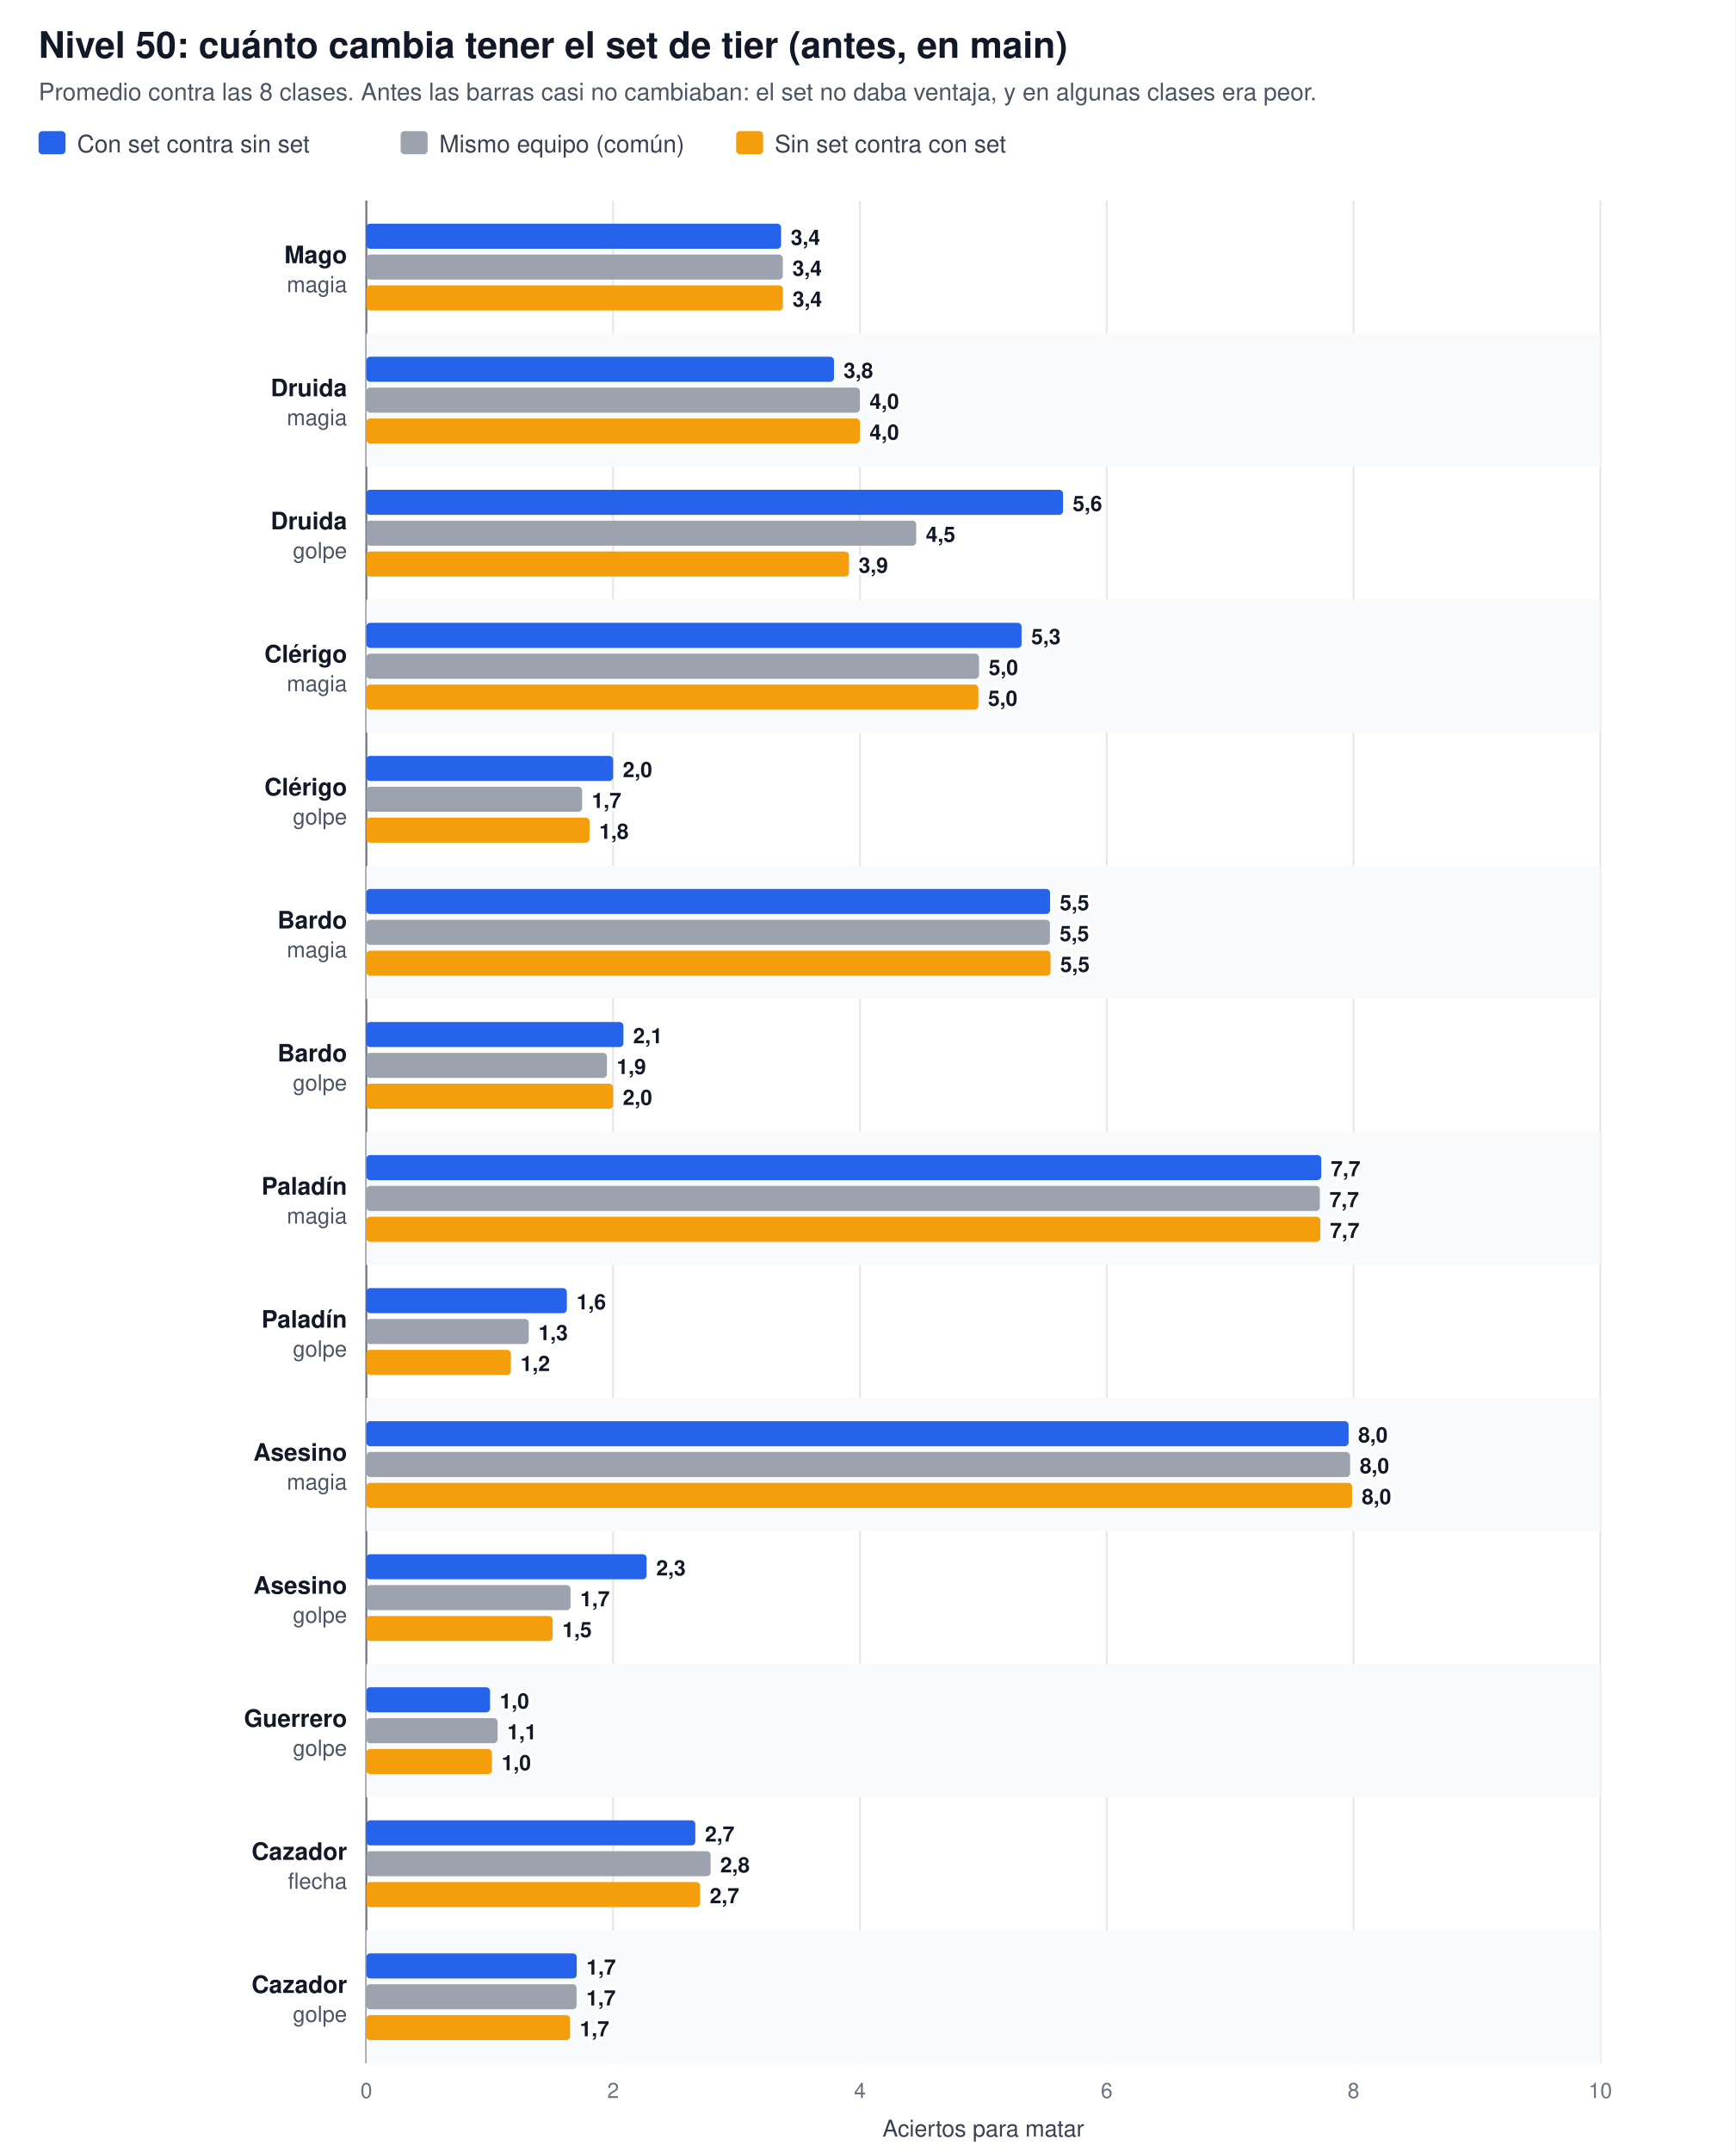
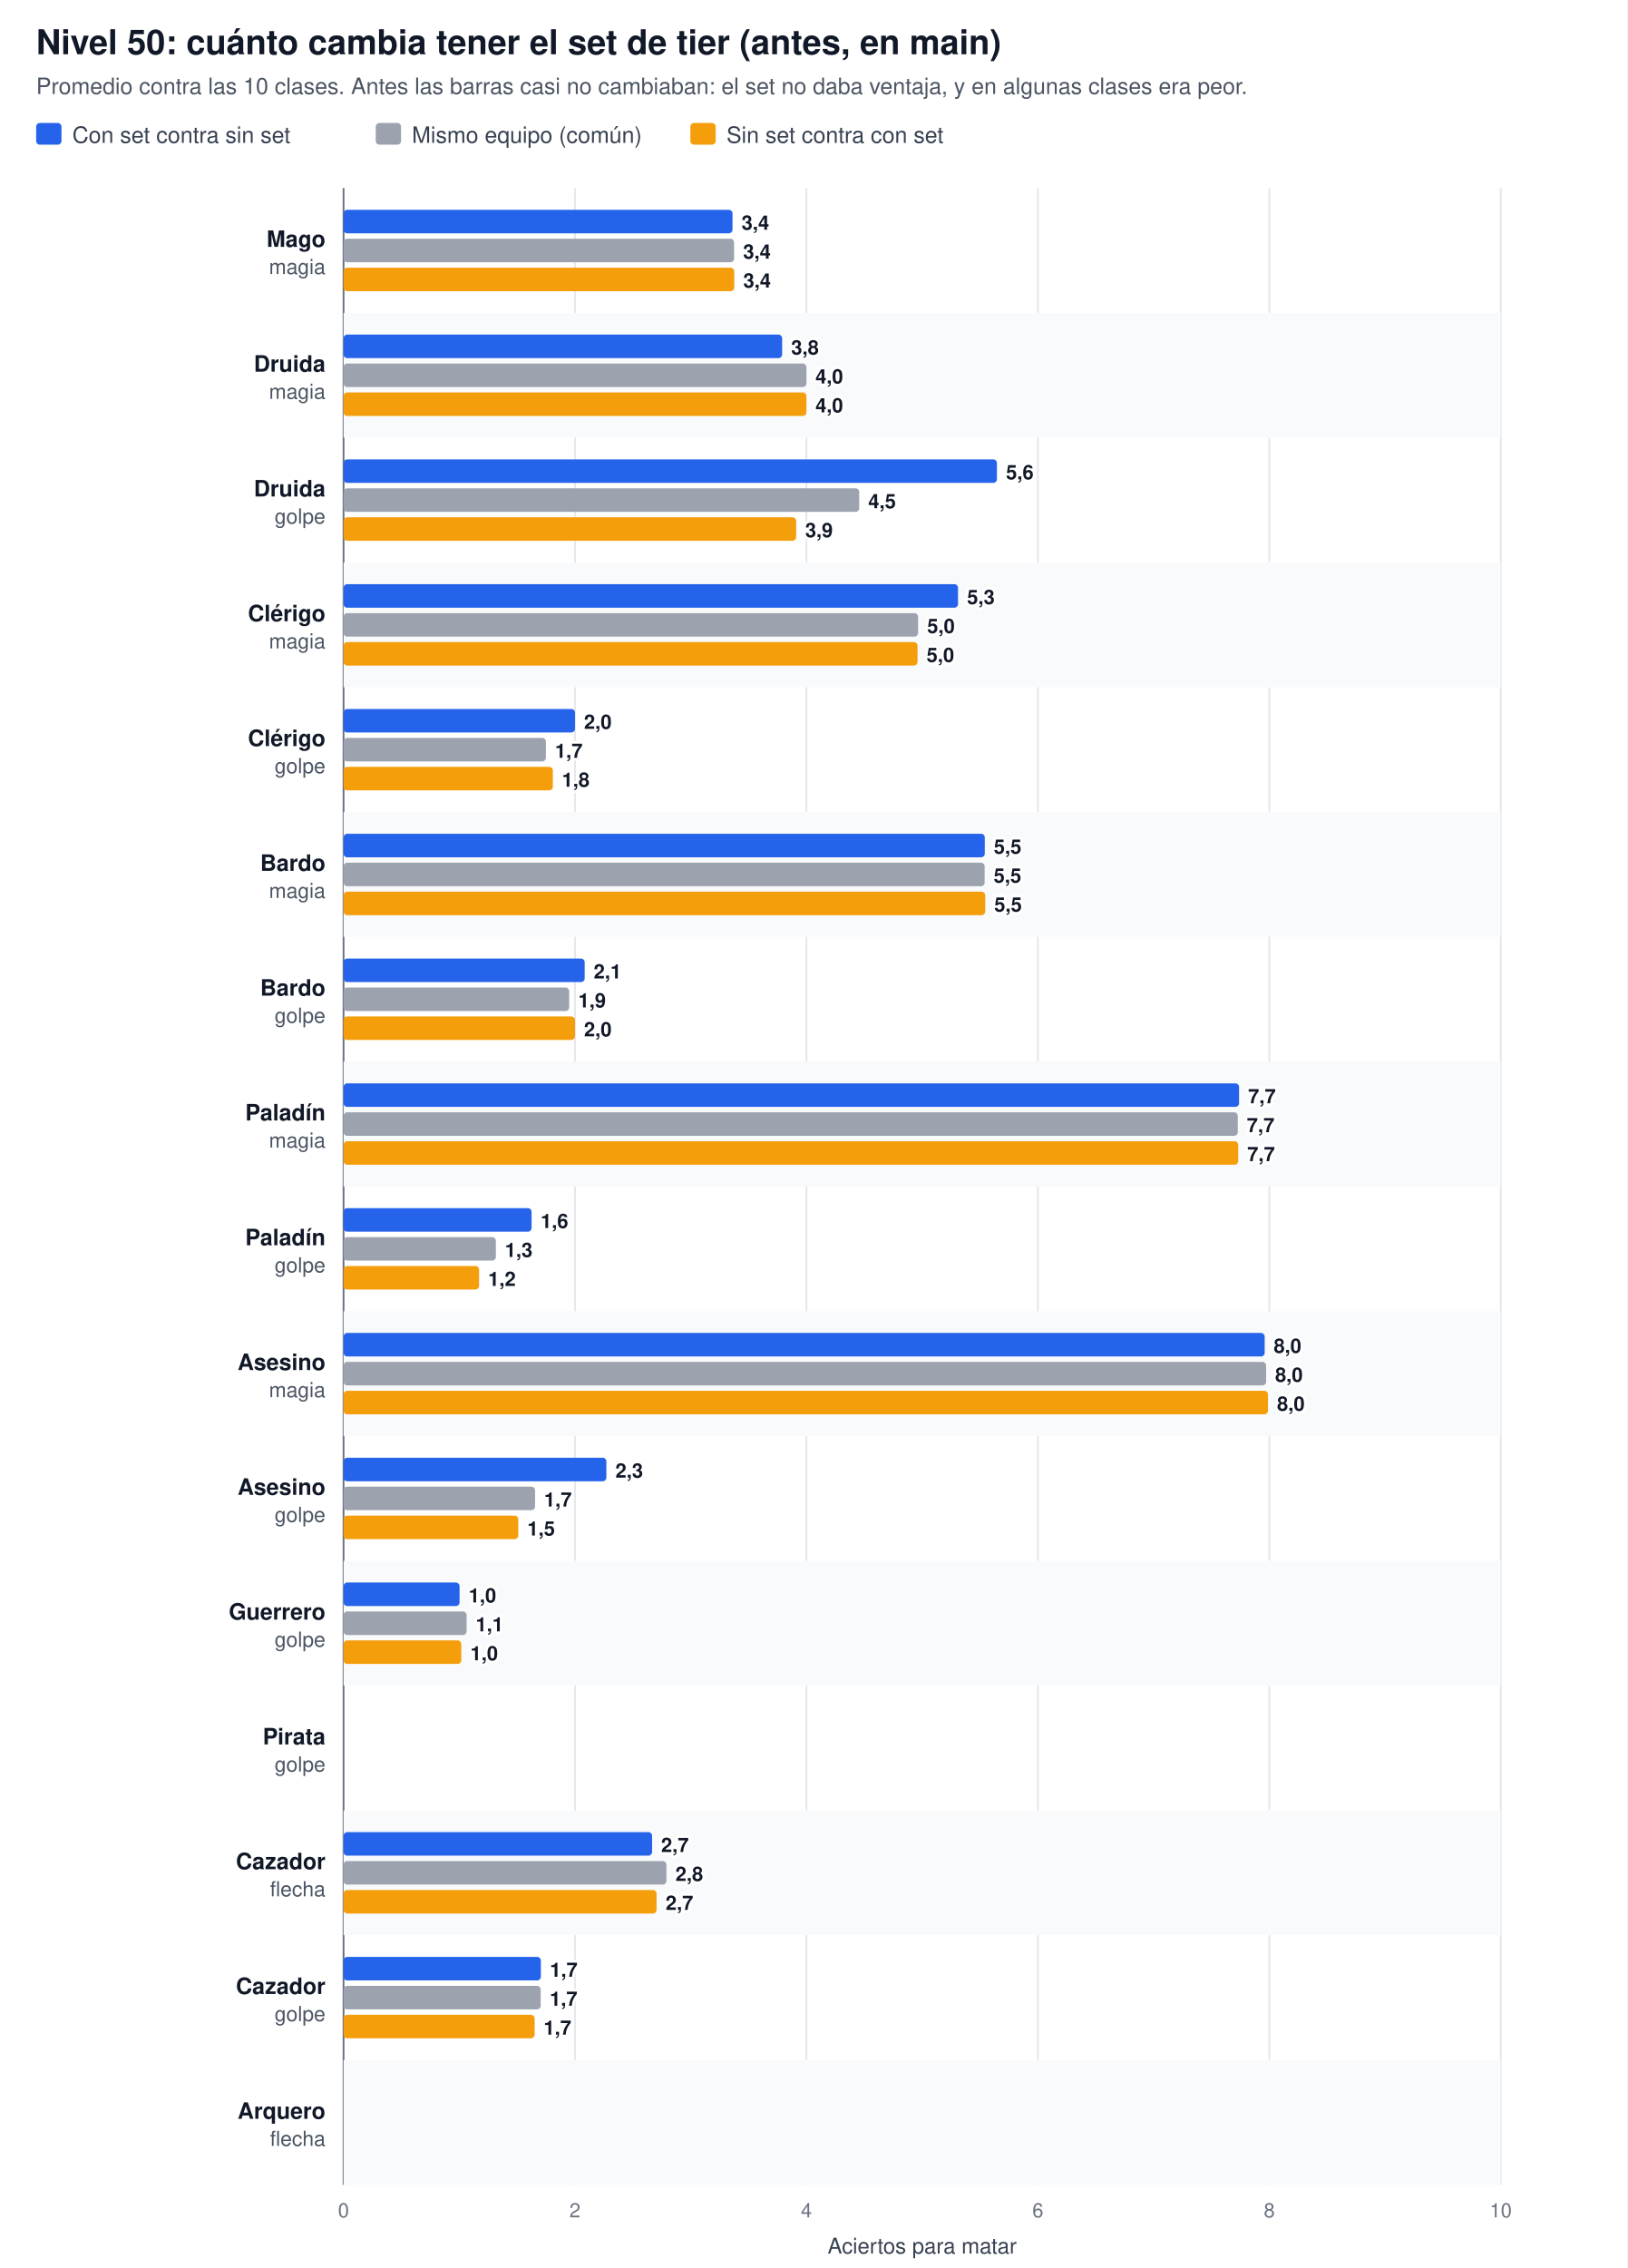
- <svg xmlns="http://www.w3.org/2000/svg" width="900" height="1116" viewBox="0 0 900 1116" font-family="Helvetica, Arial, sans-serif">
+ <svg xmlns="http://www.w3.org/2000/svg" width="900" height="1254" viewBox="0 0 900 1254" font-family="Helvetica, Arial, sans-serif">
  <rect width="100%" height="100%" fill="#ffffff" />
  <text x="20" y="30" font-size="19" font-weight="700" fill="#111827">Nivel 50: cuánto cambia tener el set de tier (antes, en main)</text>
-   <text x="20" y="52" font-size="12.5" fill="#4b5563">Promedio contra las 8 clases. Antes las barras casi no cambiaban: el set no daba ventaja, y en algunas clases era peor.</text>
+   <text x="20" y="52" font-size="12.5" fill="#4b5563">Promedio contra las 10 clases. Antes las barras casi no cambiaban: el set no daba ventaja, y en algunas clases era peor.</text>
  <rect x="20" y="68" width="14" height="12" fill="#2563eb" rx="2" />
  <text x="40" y="79" font-size="12.5" fill="#374151">Con set contra sin set</text>
  <rect x="207.8" y="68" width="14" height="12" fill="#9ca3af" rx="2" />
  <text x="227.8" y="79" font-size="12.5" fill="#374151">Mismo equipo (común)</text>
  <rect x="381.8" y="68" width="14" height="12" fill="#f59e0b" rx="2" />
  <text x="401.8" y="79" font-size="12.5" fill="#374151">Sin set contra con set</text>
-   <line x1="190" y1="104" x2="190" y2="1070" stroke="#6b7280" stroke-width="1" />
-   <text x="190" y="1088" font-size="11" text-anchor="middle" fill="#6b7280">0</text>
-   <line x1="318" y1="104" x2="318" y2="1070" stroke="#e5e7eb" stroke-width="1" />
-   <text x="318" y="1088" font-size="11" text-anchor="middle" fill="#6b7280">2</text>
-   <line x1="446" y1="104" x2="446" y2="1070" stroke="#e5e7eb" stroke-width="1" />
-   <text x="446" y="1088" font-size="11" text-anchor="middle" fill="#6b7280">4</text>
-   <line x1="574" y1="104" x2="574" y2="1070" stroke="#e5e7eb" stroke-width="1" />
-   <text x="574" y="1088" font-size="11" text-anchor="middle" fill="#6b7280">6</text>
-   <line x1="702" y1="104" x2="702" y2="1070" stroke="#e5e7eb" stroke-width="1" />
-   <text x="702" y="1088" font-size="11" text-anchor="middle" fill="#6b7280">8</text>
-   <line x1="830" y1="104" x2="830" y2="1070" stroke="#e5e7eb" stroke-width="1" />
-   <text x="830" y="1088" font-size="11" text-anchor="middle" fill="#6b7280">10</text>
-   <text x="510" y="1108" font-size="12" text-anchor="middle" fill="#374151">Aciertos para matar</text>
+   <line x1="190" y1="104" x2="190" y2="1208" stroke="#6b7280" stroke-width="1" />
+   <text x="190" y="1226" font-size="11" text-anchor="middle" fill="#6b7280">0</text>
+   <line x1="318" y1="104" x2="318" y2="1208" stroke="#e5e7eb" stroke-width="1" />
+   <text x="318" y="1226" font-size="11" text-anchor="middle" fill="#6b7280">2</text>
+   <line x1="446" y1="104" x2="446" y2="1208" stroke="#e5e7eb" stroke-width="1" />
+   <text x="446" y="1226" font-size="11" text-anchor="middle" fill="#6b7280">4</text>
+   <line x1="574" y1="104" x2="574" y2="1208" stroke="#e5e7eb" stroke-width="1" />
+   <text x="574" y="1226" font-size="11" text-anchor="middle" fill="#6b7280">6</text>
+   <line x1="702" y1="104" x2="702" y2="1208" stroke="#e5e7eb" stroke-width="1" />
+   <text x="702" y="1226" font-size="11" text-anchor="middle" fill="#6b7280">8</text>
+   <line x1="830" y1="104" x2="830" y2="1208" stroke="#e5e7eb" stroke-width="1" />
+   <text x="830" y="1226" font-size="11" text-anchor="middle" fill="#6b7280">10</text>
+   <text x="510" y="1246" font-size="12" text-anchor="middle" fill="#374151">Aciertos para matar</text>
  <text x="180" y="136.5" font-size="12.5" font-weight="600" text-anchor="end" fill="#111827">Mago</text>
  <text x="180" y="151.5" font-size="11.5" text-anchor="end" fill="#4b5563">magia</text>
  <rect x="190" y="116" width="215.12" height="13" fill="#2563eb" rx="2" />
  <rect x="190" y="132" width="216" height="13" fill="#9ca3af" rx="2" />
  <rect x="190" y="148" width="216.08" height="13" fill="#f59e0b" rx="2" />
  <text x="410.12" y="127" font-size="11" font-weight="600" fill="#111827" paint-order="stroke" stroke="#ffffff" stroke-width="3" stroke-linejoin="round">3,4</text>
  <text x="411" y="143" font-size="11" font-weight="600" fill="#111827" paint-order="stroke" stroke="#ffffff" stroke-width="3" stroke-linejoin="round">3,4</text>
  <text x="411.08" y="159" font-size="11" font-weight="600" fill="#111827" paint-order="stroke" stroke="#ffffff" stroke-width="3" stroke-linejoin="round">3,4</text>
  <rect x="190" y="173" width="640" height="69" fill="#f9fafb" />
  <text x="180" y="205.5" font-size="12.5" font-weight="600" text-anchor="end" fill="#111827">Druida</text>
  <text x="180" y="220.5" font-size="11.5" text-anchor="end" fill="#4b5563">magia</text>
  <rect x="190" y="185" width="242.56" height="13" fill="#2563eb" rx="2" />
  <rect x="190" y="201" width="256" height="13" fill="#9ca3af" rx="2" />
  <rect x="190" y="217" width="256" height="13" fill="#f59e0b" rx="2" />
  <text x="437.56" y="196" font-size="11" font-weight="600" fill="#111827" paint-order="stroke" stroke="#ffffff" stroke-width="3" stroke-linejoin="round">3,8</text>
  <text x="451" y="212" font-size="11" font-weight="600" fill="#111827" paint-order="stroke" stroke="#ffffff" stroke-width="3" stroke-linejoin="round">4,0</text>
  <text x="451" y="228" font-size="11" font-weight="600" fill="#111827" paint-order="stroke" stroke="#ffffff" stroke-width="3" stroke-linejoin="round">4,0</text>
  <text x="180" y="274.5" font-size="12.5" font-weight="600" text-anchor="end" fill="#111827">Druida</text>
  <text x="180" y="289.5" font-size="11.5" text-anchor="end" fill="#4b5563">golpe</text>
  <rect x="190" y="254" width="361.36" height="13" fill="#2563eb" rx="2" />
  <rect x="190" y="270" width="285.2" height="13" fill="#9ca3af" rx="2" />
  <rect x="190" y="286" width="250.32" height="13" fill="#f59e0b" rx="2" />
  <text x="556.36" y="265" font-size="11" font-weight="600" fill="#111827" paint-order="stroke" stroke="#ffffff" stroke-width="3" stroke-linejoin="round">5,6</text>
  <text x="480.2" y="281" font-size="11" font-weight="600" fill="#111827" paint-order="stroke" stroke="#ffffff" stroke-width="3" stroke-linejoin="round">4,5</text>
  <text x="445.32" y="297" font-size="11" font-weight="600" fill="#111827" paint-order="stroke" stroke="#ffffff" stroke-width="3" stroke-linejoin="round">3,9</text>
  <rect x="190" y="311" width="640" height="69" fill="#f9fafb" />
  <text x="180" y="343.5" font-size="12.5" font-weight="600" text-anchor="end" fill="#111827">Clérigo</text>
  <text x="180" y="358.5" font-size="11.5" text-anchor="end" fill="#4b5563">magia</text>
  <rect x="190" y="323" width="339.84" height="13" fill="#2563eb" rx="2" />
  <rect x="190" y="339" width="317.76" height="13" fill="#9ca3af" rx="2" />
  <rect x="190" y="355" width="317.44" height="13" fill="#f59e0b" rx="2" />
  <text x="534.84" y="334" font-size="11" font-weight="600" fill="#111827" paint-order="stroke" stroke="#ffffff" stroke-width="3" stroke-linejoin="round">5,3</text>
  <text x="512.76" y="350" font-size="11" font-weight="600" fill="#111827" paint-order="stroke" stroke="#ffffff" stroke-width="3" stroke-linejoin="round">5,0</text>
  <text x="512.44" y="366" font-size="11" font-weight="600" fill="#111827" paint-order="stroke" stroke="#ffffff" stroke-width="3" stroke-linejoin="round">5,0</text>
  <text x="180" y="412.5" font-size="12.5" font-weight="600" text-anchor="end" fill="#111827">Clérigo</text>
  <text x="180" y="427.5" font-size="11.5" text-anchor="end" fill="#4b5563">golpe</text>
  <rect x="190" y="392" width="128" height="13" fill="#2563eb" rx="2" />
  <rect x="190" y="408" width="111.92" height="13" fill="#9ca3af" rx="2" />
  <rect x="190" y="424" width="115.76" height="13" fill="#f59e0b" rx="2" />
  <text x="323" y="403" font-size="11" font-weight="600" fill="#111827" paint-order="stroke" stroke="#ffffff" stroke-width="3" stroke-linejoin="round">2,0</text>
  <text x="306.92" y="419" font-size="11" font-weight="600" fill="#111827" paint-order="stroke" stroke="#ffffff" stroke-width="3" stroke-linejoin="round">1,7</text>
  <text x="310.76" y="435" font-size="11" font-weight="600" fill="#111827" paint-order="stroke" stroke="#ffffff" stroke-width="3" stroke-linejoin="round">1,8</text>
  <rect x="190" y="449" width="640" height="69" fill="#f9fafb" />
  <text x="180" y="481.5" font-size="12.5" font-weight="600" text-anchor="end" fill="#111827">Bardo</text>
  <text x="180" y="496.5" font-size="11.5" text-anchor="end" fill="#4b5563">magia</text>
  <rect x="190" y="461" width="354.64" height="13" fill="#2563eb" rx="2" />
  <rect x="190" y="477" width="354.56" height="13" fill="#9ca3af" rx="2" />
  <rect x="190" y="493" width="354.88" height="13" fill="#f59e0b" rx="2" />
  <text x="549.64" y="472" font-size="11" font-weight="600" fill="#111827" paint-order="stroke" stroke="#ffffff" stroke-width="3" stroke-linejoin="round">5,5</text>
  <text x="549.56" y="488" font-size="11" font-weight="600" fill="#111827" paint-order="stroke" stroke="#ffffff" stroke-width="3" stroke-linejoin="round">5,5</text>
  <text x="549.88" y="504" font-size="11" font-weight="600" fill="#111827" paint-order="stroke" stroke="#ffffff" stroke-width="3" stroke-linejoin="round">5,5</text>
  <text x="180" y="550.5" font-size="12.5" font-weight="600" text-anchor="end" fill="#111827">Bardo</text>
  <text x="180" y="565.5" font-size="11.5" text-anchor="end" fill="#4b5563">golpe</text>
  <rect x="190" y="530" width="133.36" height="13" fill="#2563eb" rx="2" />
  <rect x="190" y="546" width="124.8" height="13" fill="#9ca3af" rx="2" />
  <rect x="190" y="562" width="128" height="13" fill="#f59e0b" rx="2" />
  <text x="328.36" y="541" font-size="11" font-weight="600" fill="#111827" paint-order="stroke" stroke="#ffffff" stroke-width="3" stroke-linejoin="round">2,1</text>
  <text x="319.8" y="557" font-size="11" font-weight="600" fill="#111827" paint-order="stroke" stroke="#ffffff" stroke-width="3" stroke-linejoin="round">1,9</text>
  <text x="323" y="573" font-size="11" font-weight="600" fill="#111827" paint-order="stroke" stroke="#ffffff" stroke-width="3" stroke-linejoin="round">2,0</text>
  <rect x="190" y="587" width="640" height="69" fill="#f9fafb" />
  <text x="180" y="619.5" font-size="12.5" font-weight="600" text-anchor="end" fill="#111827">Paladín</text>
  <text x="180" y="634.5" font-size="11.5" text-anchor="end" fill="#4b5563">magia</text>
  <rect x="190" y="599" width="495.28" height="13" fill="#2563eb" rx="2" />
  <rect x="190" y="615" width="494.56" height="13" fill="#9ca3af" rx="2" />
  <rect x="190" y="631" width="494.8" height="13" fill="#f59e0b" rx="2" />
  <text x="690.28" y="610" font-size="11" font-weight="600" fill="#111827" paint-order="stroke" stroke="#ffffff" stroke-width="3" stroke-linejoin="round">7,7</text>
  <text x="689.56" y="626" font-size="11" font-weight="600" fill="#111827" paint-order="stroke" stroke="#ffffff" stroke-width="3" stroke-linejoin="round">7,7</text>
  <text x="689.8" y="642" font-size="11" font-weight="600" fill="#111827" paint-order="stroke" stroke="#ffffff" stroke-width="3" stroke-linejoin="round">7,7</text>
  <text x="180" y="688.5" font-size="12.5" font-weight="600" text-anchor="end" fill="#111827">Paladín</text>
  <text x="180" y="703.5" font-size="11.5" text-anchor="end" fill="#4b5563">golpe</text>
  <rect x="190" y="668" width="104" height="13" fill="#2563eb" rx="2" />
  <rect x="190" y="684" width="84.24" height="13" fill="#9ca3af" rx="2" />
  <rect x="190" y="700" width="74.96" height="13" fill="#f59e0b" rx="2" />
  <text x="299" y="679" font-size="11" font-weight="600" fill="#111827" paint-order="stroke" stroke="#ffffff" stroke-width="3" stroke-linejoin="round">1,6</text>
  <text x="279.24" y="695" font-size="11" font-weight="600" fill="#111827" paint-order="stroke" stroke="#ffffff" stroke-width="3" stroke-linejoin="round">1,3</text>
  <text x="269.96" y="711" font-size="11" font-weight="600" fill="#111827" paint-order="stroke" stroke="#ffffff" stroke-width="3" stroke-linejoin="round">1,2</text>
  <rect x="190" y="725" width="640" height="69" fill="#f9fafb" />
  <text x="180" y="757.5" font-size="12.5" font-weight="600" text-anchor="end" fill="#111827">Asesino</text>
  <text x="180" y="772.5" font-size="11.5" text-anchor="end" fill="#4b5563">magia</text>
  <rect x="190" y="737" width="509.44" height="13" fill="#2563eb" rx="2" />
  <rect x="190" y="753" width="510.24" height="13" fill="#9ca3af" rx="2" />
  <rect x="190" y="769" width="511.28" height="13" fill="#f59e0b" rx="2" />
  <text x="704.44" y="748" font-size="11" font-weight="600" fill="#111827" paint-order="stroke" stroke="#ffffff" stroke-width="3" stroke-linejoin="round">8,0</text>
  <text x="705.24" y="764" font-size="11" font-weight="600" fill="#111827" paint-order="stroke" stroke="#ffffff" stroke-width="3" stroke-linejoin="round">8,0</text>
  <text x="706.28" y="780" font-size="11" font-weight="600" fill="#111827" paint-order="stroke" stroke="#ffffff" stroke-width="3" stroke-linejoin="round">8,0</text>
  <text x="180" y="826.5" font-size="12.5" font-weight="600" text-anchor="end" fill="#111827">Asesino</text>
  <text x="180" y="841.5" font-size="11.5" text-anchor="end" fill="#4b5563">golpe</text>
  <rect x="190" y="806" width="145.36" height="13" fill="#2563eb" rx="2" />
  <rect x="190" y="822" width="105.92" height="13" fill="#9ca3af" rx="2" />
  <rect x="190" y="838" width="96.64" height="13" fill="#f59e0b" rx="2" />
  <text x="340.36" y="817" font-size="11" font-weight="600" fill="#111827" paint-order="stroke" stroke="#ffffff" stroke-width="3" stroke-linejoin="round">2,3</text>
  <text x="300.92" y="833" font-size="11" font-weight="600" fill="#111827" paint-order="stroke" stroke="#ffffff" stroke-width="3" stroke-linejoin="round">1,7</text>
  <text x="291.64" y="849" font-size="11" font-weight="600" fill="#111827" paint-order="stroke" stroke="#ffffff" stroke-width="3" stroke-linejoin="round">1,5</text>
  <rect x="190" y="863" width="640" height="69" fill="#f9fafb" />
  <text x="180" y="895.5" font-size="12.5" font-weight="600" text-anchor="end" fill="#111827">Guerrero</text>
  <text x="180" y="910.5" font-size="11.5" text-anchor="end" fill="#4b5563">golpe</text>
  <rect x="190" y="875" width="64.16" height="13" fill="#2563eb" rx="2" />
  <rect x="190" y="891" width="68.08" height="13" fill="#9ca3af" rx="2" />
  <rect x="190" y="907" width="65.12" height="13" fill="#f59e0b" rx="2" />
  <text x="259.16" y="886" font-size="11" font-weight="600" fill="#111827" paint-order="stroke" stroke="#ffffff" stroke-width="3" stroke-linejoin="round">1,0</text>
  <text x="263.08" y="902" font-size="11" font-weight="600" fill="#111827" paint-order="stroke" stroke="#ffffff" stroke-width="3" stroke-linejoin="round">1,1</text>
  <text x="260.12" y="918" font-size="11" font-weight="600" fill="#111827" paint-order="stroke" stroke="#ffffff" stroke-width="3" stroke-linejoin="round">1,0</text>
-   <text x="180" y="964.5" font-size="12.5" font-weight="600" text-anchor="end" fill="#111827">Cazador</text>
-   <text x="180" y="979.5" font-size="11.5" text-anchor="end" fill="#4b5563">flecha</text>
-   <rect x="190" y="944" width="170.64" height="13" fill="#2563eb" rx="2" />
-   <rect x="190" y="960" width="178.56" height="13" fill="#9ca3af" rx="2" />
-   <rect x="190" y="976" width="173.12" height="13" fill="#f59e0b" rx="2" />
-   <text x="365.64" y="955" font-size="11" font-weight="600" fill="#111827" paint-order="stroke" stroke="#ffffff" stroke-width="3" stroke-linejoin="round">2,7</text>
-   <text x="373.56" y="971" font-size="11" font-weight="600" fill="#111827" paint-order="stroke" stroke="#ffffff" stroke-width="3" stroke-linejoin="round">2,8</text>
-   <text x="368.12" y="987" font-size="11" font-weight="600" fill="#111827" paint-order="stroke" stroke="#ffffff" stroke-width="3" stroke-linejoin="round">2,7</text>
+   <text x="180" y="964.5" font-size="12.5" font-weight="600" text-anchor="end" fill="#111827">Pirata</text>
+   <text x="180" y="979.5" font-size="11.5" text-anchor="end" fill="#4b5563">golpe</text>
  <rect x="190" y="1001" width="640" height="69" fill="#f9fafb" />
  <text x="180" y="1033.5" font-size="12.5" font-weight="600" text-anchor="end" fill="#111827">Cazador</text>
-   <text x="180" y="1048.5" font-size="11.5" text-anchor="end" fill="#4b5563">golpe</text>
-   <rect x="190" y="1013" width="109.12" height="13" fill="#2563eb" rx="2" />
-   <rect x="190" y="1029" width="109.04" height="13" fill="#9ca3af" rx="2" />
-   <rect x="190" y="1045" width="105.68" height="13" fill="#f59e0b" rx="2" />
-   <text x="304.12" y="1024" font-size="11" font-weight="600" fill="#111827" paint-order="stroke" stroke="#ffffff" stroke-width="3" stroke-linejoin="round">1,7</text>
-   <text x="304.04" y="1040" font-size="11" font-weight="600" fill="#111827" paint-order="stroke" stroke="#ffffff" stroke-width="3" stroke-linejoin="round">1,7</text>
-   <text x="300.68" y="1056" font-size="11" font-weight="600" fill="#111827" paint-order="stroke" stroke="#ffffff" stroke-width="3" stroke-linejoin="round">1,7</text>
+   <text x="180" y="1048.5" font-size="11.5" text-anchor="end" fill="#4b5563">flecha</text>
+   <rect x="190" y="1013" width="170.64" height="13" fill="#2563eb" rx="2" />
+   <rect x="190" y="1029" width="178.56" height="13" fill="#9ca3af" rx="2" />
+   <rect x="190" y="1045" width="173.12" height="13" fill="#f59e0b" rx="2" />
+   <text x="365.64" y="1024" font-size="11" font-weight="600" fill="#111827" paint-order="stroke" stroke="#ffffff" stroke-width="3" stroke-linejoin="round">2,7</text>
+   <text x="373.56" y="1040" font-size="11" font-weight="600" fill="#111827" paint-order="stroke" stroke="#ffffff" stroke-width="3" stroke-linejoin="round">2,8</text>
+   <text x="368.12" y="1056" font-size="11" font-weight="600" fill="#111827" paint-order="stroke" stroke="#ffffff" stroke-width="3" stroke-linejoin="round">2,7</text>
+   <text x="180" y="1102.5" font-size="12.5" font-weight="600" text-anchor="end" fill="#111827">Cazador</text>
+   <text x="180" y="1117.5" font-size="11.5" text-anchor="end" fill="#4b5563">golpe</text>
+   <rect x="190" y="1082" width="109.12" height="13" fill="#2563eb" rx="2" />
+   <rect x="190" y="1098" width="109.04" height="13" fill="#9ca3af" rx="2" />
+   <rect x="190" y="1114" width="105.68" height="13" fill="#f59e0b" rx="2" />
+   <text x="304.12" y="1093" font-size="11" font-weight="600" fill="#111827" paint-order="stroke" stroke="#ffffff" stroke-width="3" stroke-linejoin="round">1,7</text>
+   <text x="304.04" y="1109" font-size="11" font-weight="600" fill="#111827" paint-order="stroke" stroke="#ffffff" stroke-width="3" stroke-linejoin="round">1,7</text>
+   <text x="300.68" y="1125" font-size="11" font-weight="600" fill="#111827" paint-order="stroke" stroke="#ffffff" stroke-width="3" stroke-linejoin="round">1,7</text>
+   <rect x="190" y="1139" width="640" height="69" fill="#f9fafb" />
+   <text x="180" y="1171.5" font-size="12.5" font-weight="600" text-anchor="end" fill="#111827">Arquero</text>
+   <text x="180" y="1186.5" font-size="11.5" text-anchor="end" fill="#4b5563">flecha</text>
</svg>
